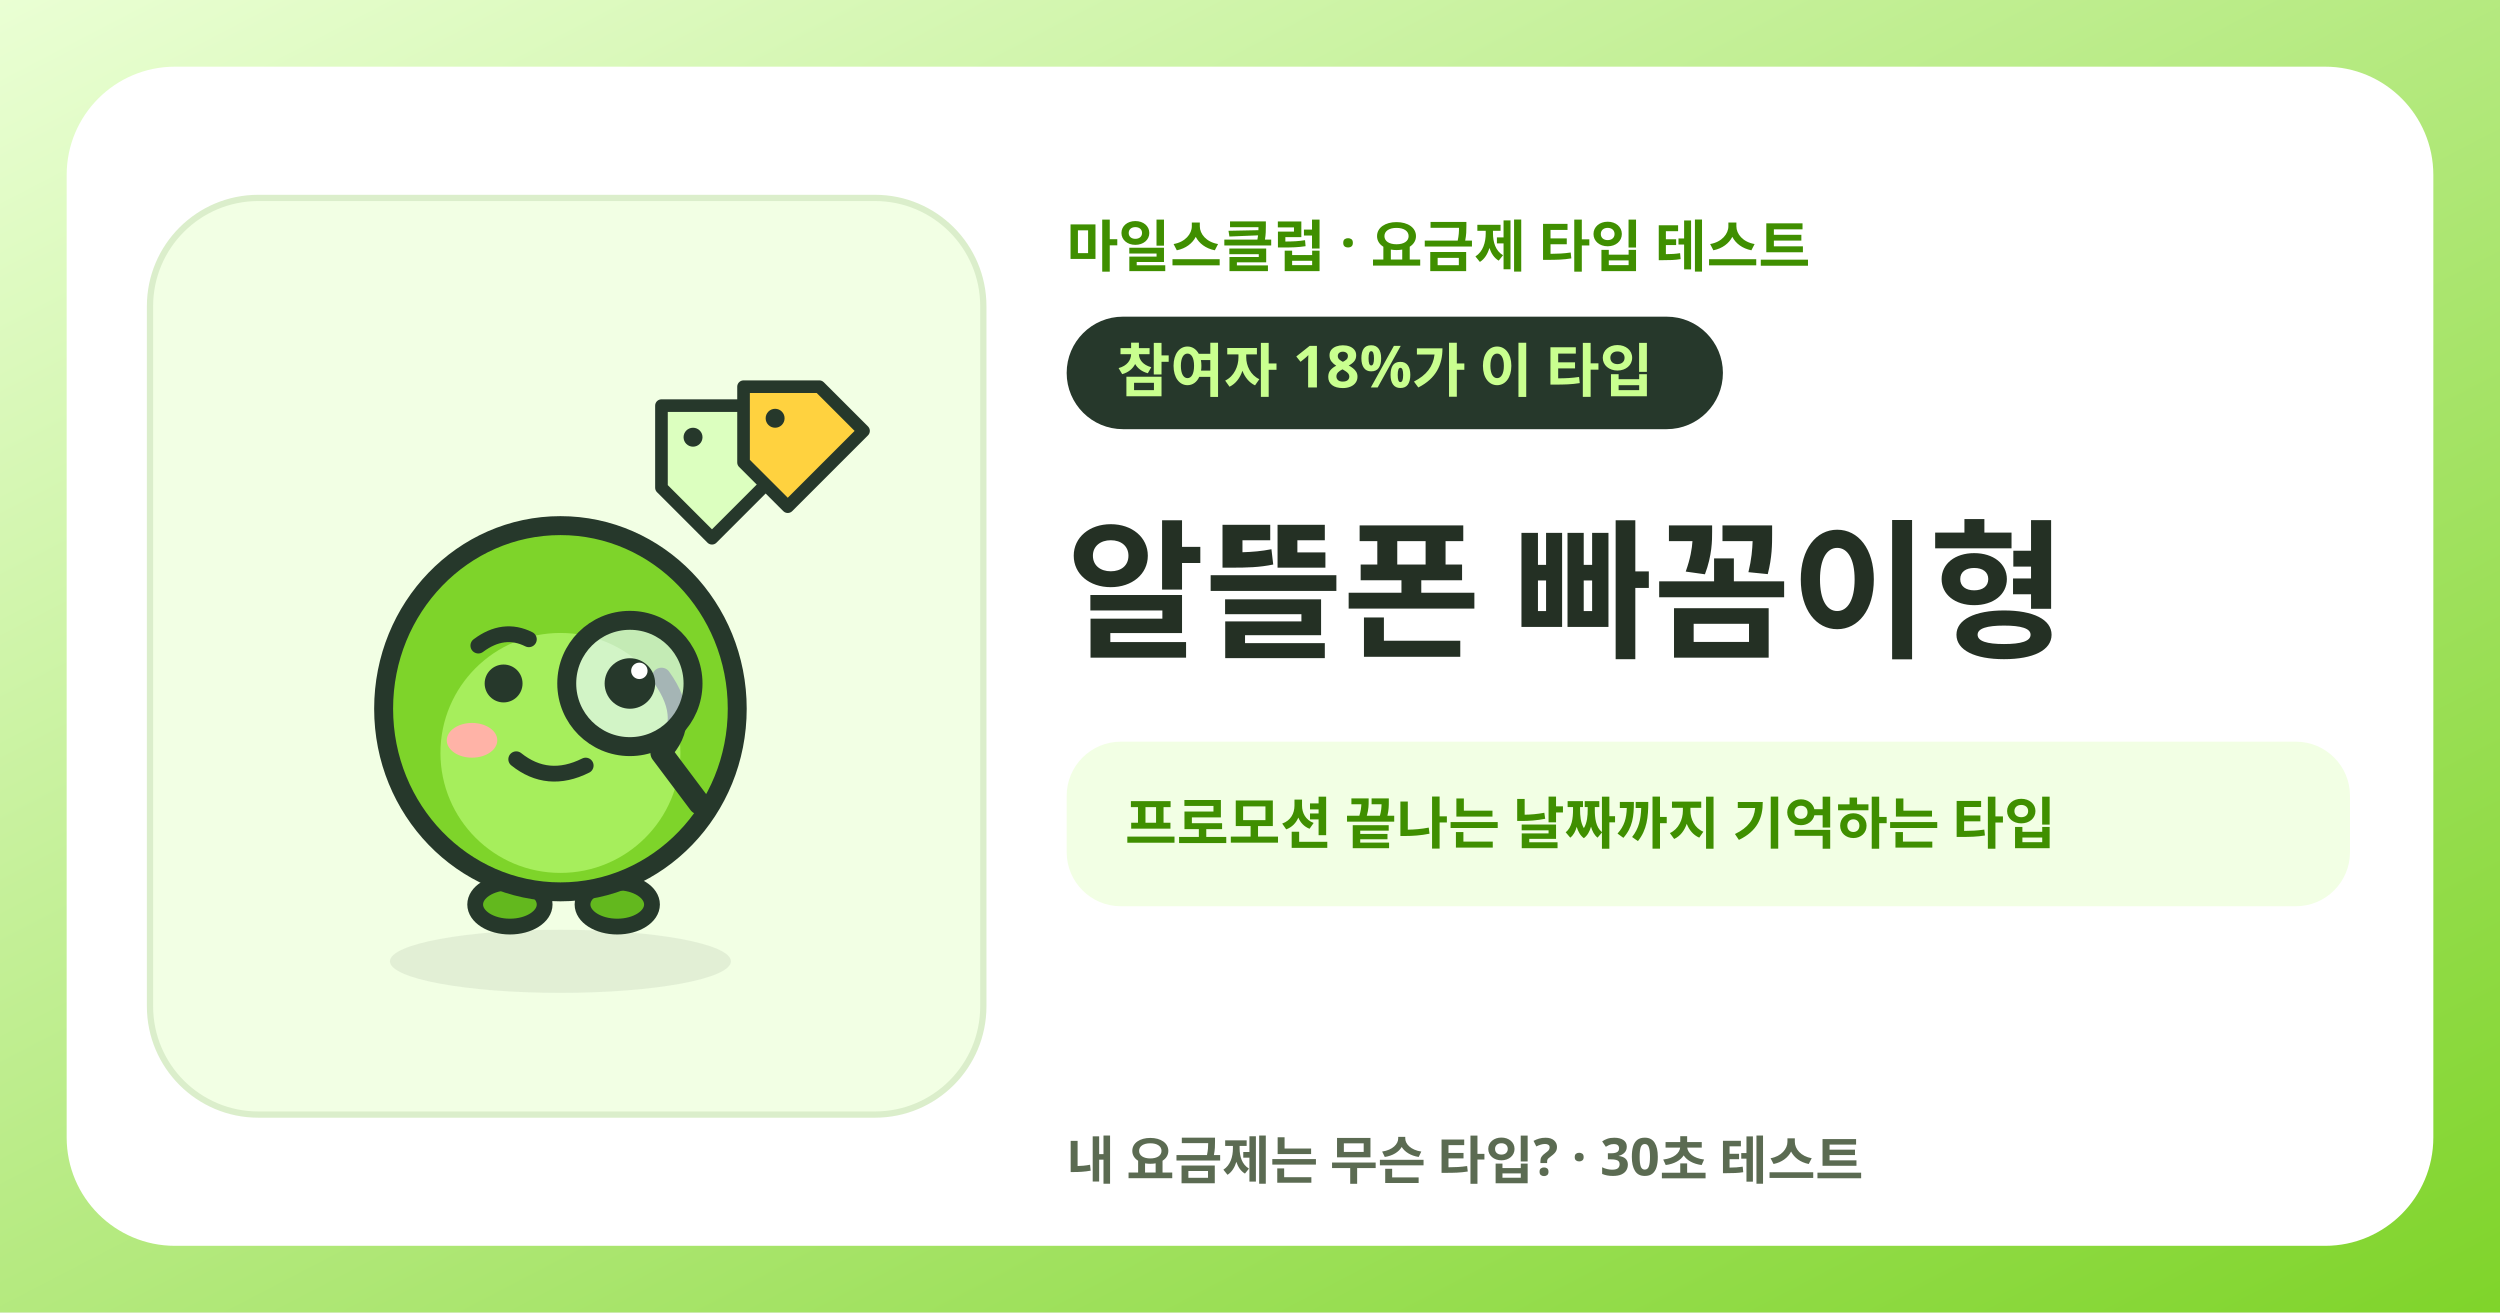
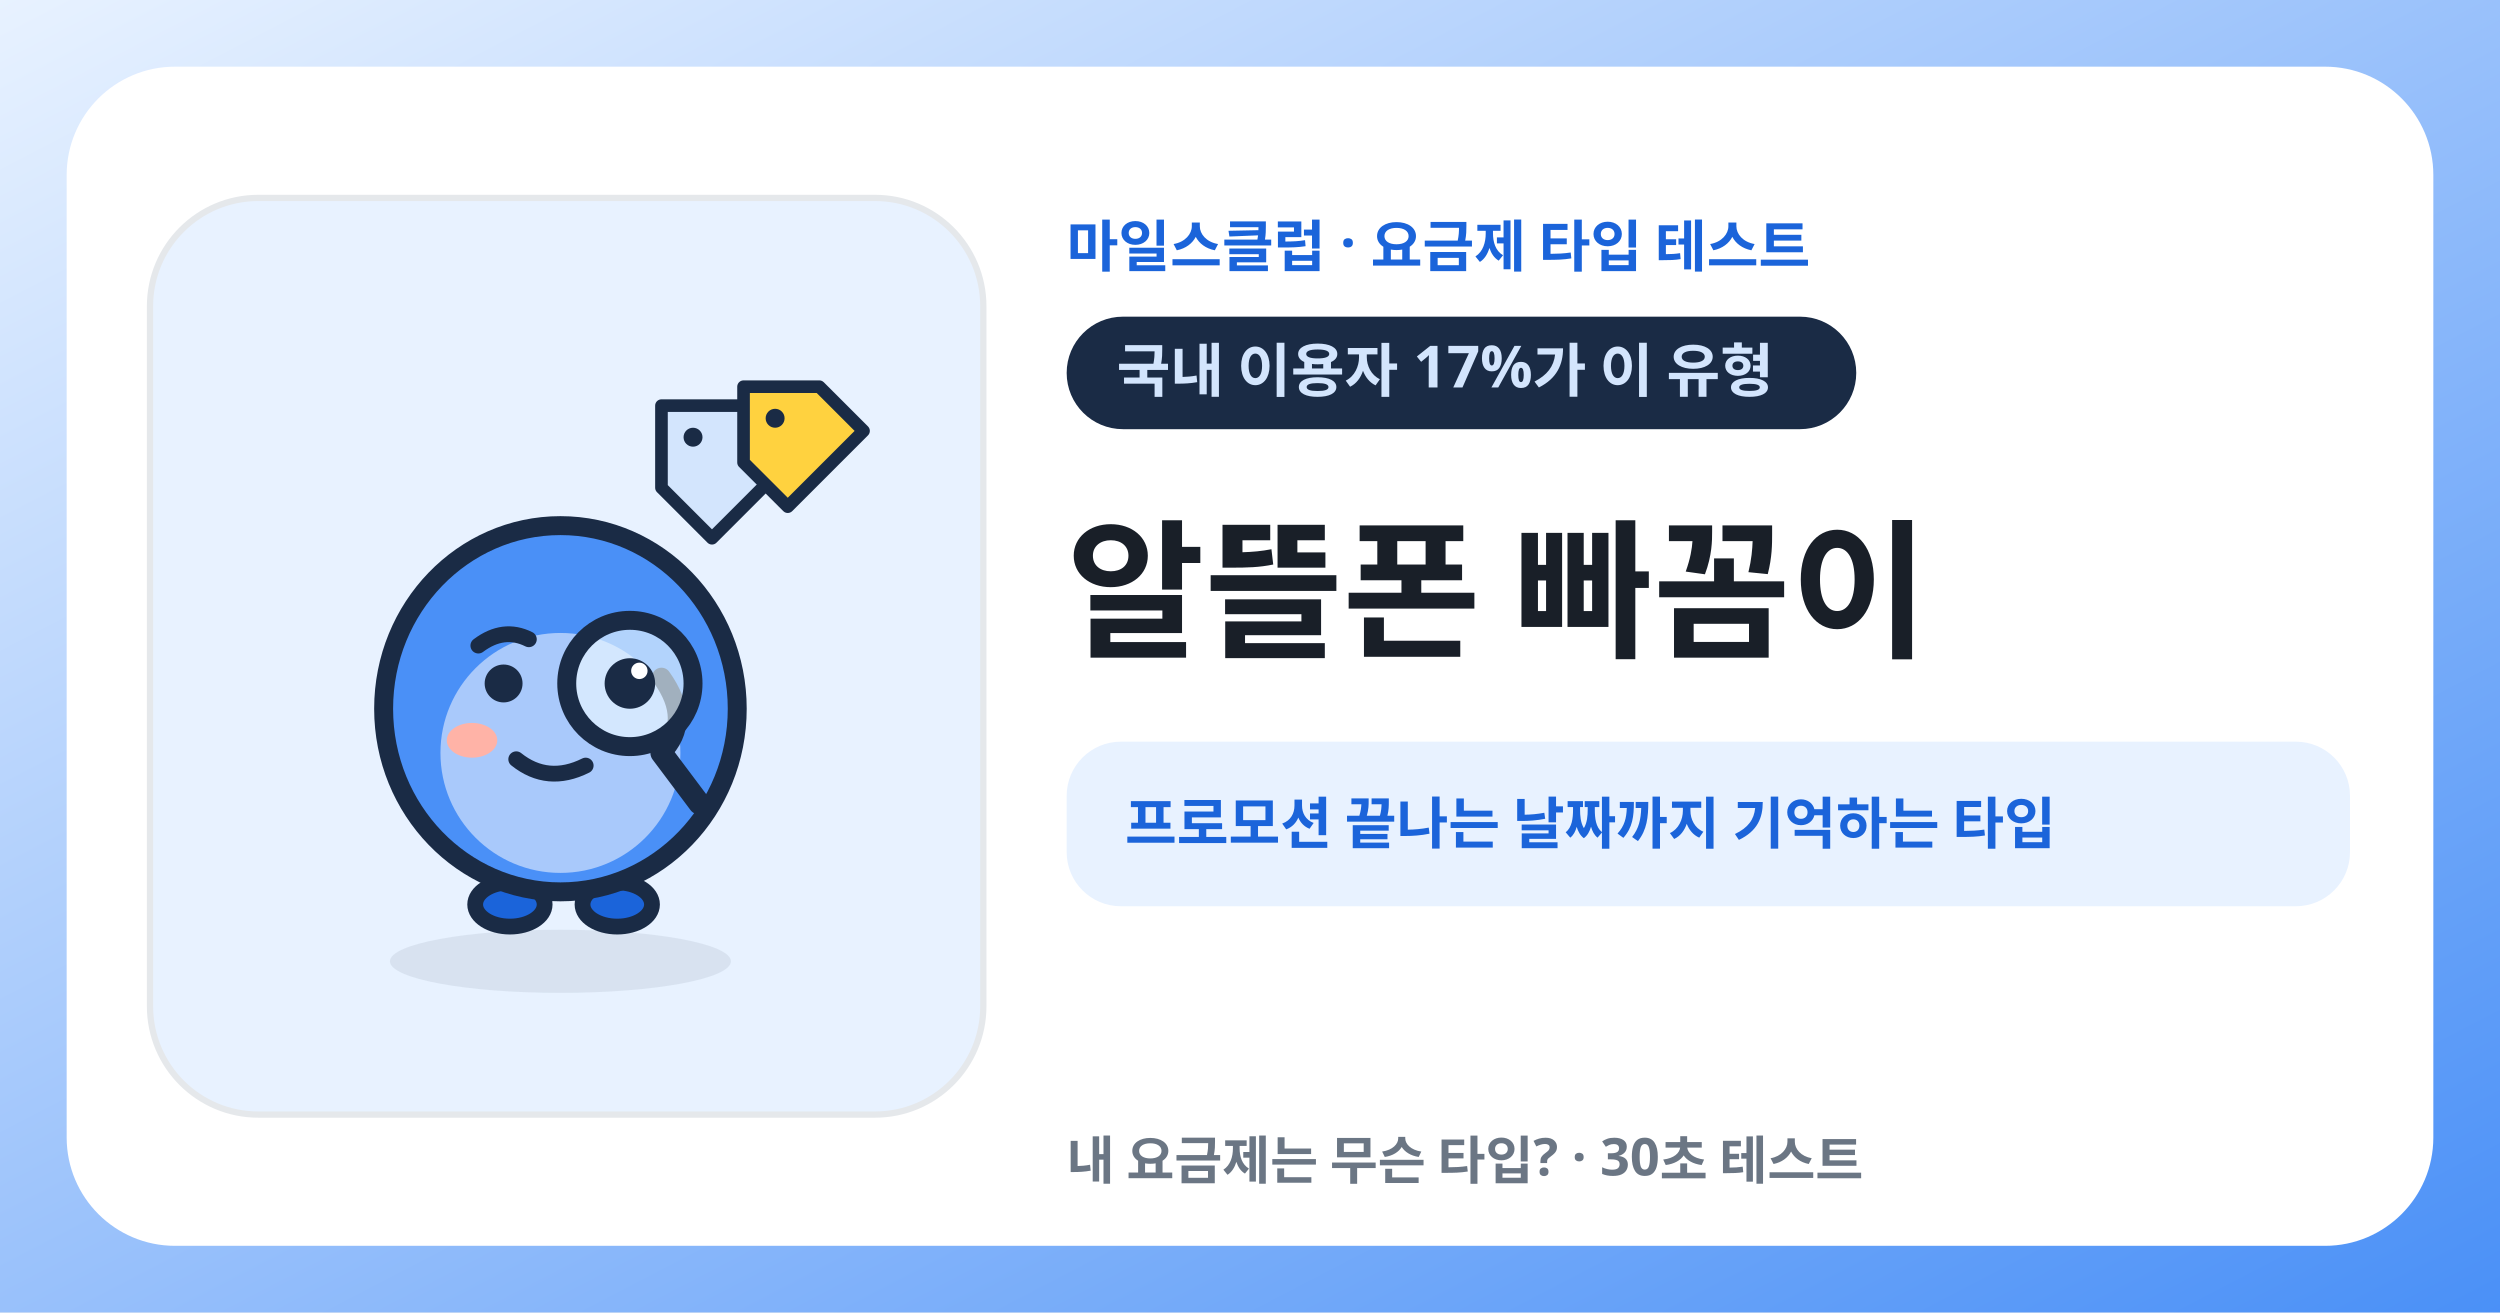
<svg xmlns="http://www.w3.org/2000/svg" width="1200" height="630" viewBox="0 0 1200 630" font-family="Pretendard, 'Apple SD Gothic Neo', sans-serif">
  <defs>
    <linearGradient id="bg" x1="0" y1="0" x2="1" y2="1">
-       <stop offset="0" stop-color="#eaffd4" />
-       <stop offset="1" stop-color="#7fd42a" />
+       <stop offset="0" stop-color="#e8f2ff" />
+       <stop offset="1" stop-color="#4a90f7" />
    </linearGradient>
  </defs>
  <rect width="1200" height="630" fill="url(#bg)" />
  <rect x="32" y="32" width="1136" height="566" rx="52" fill="#ffffff" />
-   <rect x="72" y="95" width="400" height="440" rx="52" fill="#f2ffe4" stroke="#dbeecb" stroke-width="3" />
+   <rect x="72" y="95" width="400" height="440" rx="52" fill="#e8f2ff" stroke="#e5e8eb" stroke-width="3" />
  <g transform="translate(272.0 315.0) scale(0.9091) translate(-600.0 -439.0)">
    <g transform="translate(400,240) scale(1.667)">
-       <g stroke="#26382b" stroke-width="4" stroke-linejoin="round">
-         <path d="M150 40 L176 40 L192 56 L166 82 L150 66 Z" fill="#dcffbf" />
+       <g stroke="#1a2b45" stroke-width="4" stroke-linejoin="round">
+         <path d="M150 40 L176 40 L192 56 L166 82 L150 66 Z" fill="#d3e5fd" />
        <path d="M176 34 L200 34 L214 48 L190 72 L176 58 Z" fill="#ffd23f" />
      </g>
-       <circle cx="160" cy="50" r="3" fill="#26382b" />
-       <circle cx="186" cy="44" r="3" fill="#26382b" />
-       <ellipse cx="118" cy="216" rx="54" ry="10" fill="#26382b" opacity="0.08" />
-       <ellipse cx="102" cy="198" rx="11" ry="7" fill="#63b81e" stroke="#26382b" stroke-width="5" />
-       <ellipse cx="136" cy="198" rx="11" ry="7" fill="#63b81e" stroke="#26382b" stroke-width="5" />
-       <ellipse cx="118" cy="136" rx="56" ry="58" fill="#7ed42a" stroke="#26382b" stroke-width="6" />
-       <ellipse cx="118" cy="150" rx="38" ry="38" fill="#a6ee5c" />
+       <circle cx="160" cy="50" r="3" fill="#1a2b45" />
+       <circle cx="186" cy="44" r="3" fill="#1a2b45" />
+       <ellipse cx="118" cy="216" rx="54" ry="10" fill="#1a2b45" opacity="0.08" />
+       <ellipse cx="102" cy="198" rx="11" ry="7" fill="#1b64da" stroke="#1a2b45" stroke-width="5" />
+       <ellipse cx="136" cy="198" rx="11" ry="7" fill="#1b64da" stroke="#1a2b45" stroke-width="5" />
+       <ellipse cx="118" cy="136" rx="56" ry="58" fill="#4a90f7" stroke="#1a2b45" stroke-width="6" />
+       <ellipse cx="118" cy="150" rx="38" ry="38" fill="#a9c9fb" />
      <ellipse cx="90" cy="146" rx="8" ry="5.5" fill="#ffb3a7" />
-       <path d="M92 116 Q100 110 108 114" fill="none" stroke="#26382b" stroke-width="5" stroke-linecap="round" />
-       <circle cx="100" cy="128" r="6" fill="#26382b" />
-       <path d="M104 152 Q114 160 126 154" fill="none" stroke="#26382b" stroke-width="5" stroke-linecap="round" />
-       <path d="M150 150 Q160 140 150 126" fill="none" stroke="#26382b" stroke-width="6" stroke-linecap="round" />
-       <line x1="150" y1="150" x2="162" y2="166" stroke="#26382b" stroke-width="7" stroke-linecap="round" />
-       <circle cx="140" cy="128" r="20" fill="#eaf7ff" fill-opacity="0.65" stroke="#26382b" stroke-width="6" />
-       <circle cx="140" cy="128" r="8" fill="#26382b" />
+       <path d="M92 116 Q100 110 108 114" fill="none" stroke="#1a2b45" stroke-width="5" stroke-linecap="round" />
+       <circle cx="100" cy="128" r="6" fill="#1a2b45" />
+       <path d="M104 152 Q114 160 126 154" fill="none" stroke="#1a2b45" stroke-width="5" stroke-linecap="round" />
+       <path d="M150 150 Q160 140 150 126" fill="none" stroke="#1a2b45" stroke-width="6" stroke-linecap="round" />
+       <line x1="150" y1="150" x2="162" y2="166" stroke="#1a2b45" stroke-width="7" stroke-linecap="round" />
+       <circle cx="140" cy="128" r="20" fill="#eaf7ff" fill-opacity="0.65" stroke="#1a2b45" stroke-width="6" />
+       <circle cx="140" cy="128" r="8" fill="#1a2b45" />
      <circle cx="143" cy="124" r="2.6" fill="#ffffff" />
    </g>
  </g>
-   <text x="512" y="128" font-size="27" font-weight="700" fill="#3f8f00">마일스클럽 · 요금제 타입 테스트</text>
-   <rect x="512" y="152" width="315" height="54" rx="27" fill="#26382b" />
-   <text x="536" y="188" font-size="28" font-weight="800" fill="#c9ff8f">참여자 18%가 이 타입</text>
-   <text x="512" y="310" font-size="72" font-weight="800" fill="#243024">알뜰폰 빠꼼이형</text>
-   <rect x="512" y="356" width="616" height="79" rx="26" fill="#f2ffe4" />
-   <text x="540" y="405" font-size="27" font-weight="700" fill="#3f8f00">프로모션 끝나는 날짜까지 기억하는 타입</text>
-   <text x="512" y="566" font-size="25" font-weight="700" fill="#5b6b52">내 요금제는 무슨 타입? · 30초 테스트</text>
+   <text x="512" y="128" font-size="27" font-weight="700" fill="#1b64da">마일스클럽 · 요금제 타입 테스트</text>
+   <rect x="512" y="152" width="379" height="54" rx="27" fill="#1a2b45" />
+   <text x="536" y="188" font-size="28" font-weight="800" fill="#d3e5fd">국내 이용자 17%가 이 유형</text>
+   <text x="512" y="310" font-size="72" font-weight="800" fill="#191f28">알뜰폰 빠꼼이</text>
+   <rect x="512" y="356" width="616" height="79" rx="26" fill="#e8f2ff" />
+   <text x="540" y="405" font-size="27" font-weight="700" fill="#1b64da">프로모션 끝나는 날짜까지 기억하는 타입</text>
+   <text x="512" y="566" font-size="25" font-weight="700" fill="#6b7684">내 요금제는 무슨 타입? · 30초 테스트</text>
</svg>
